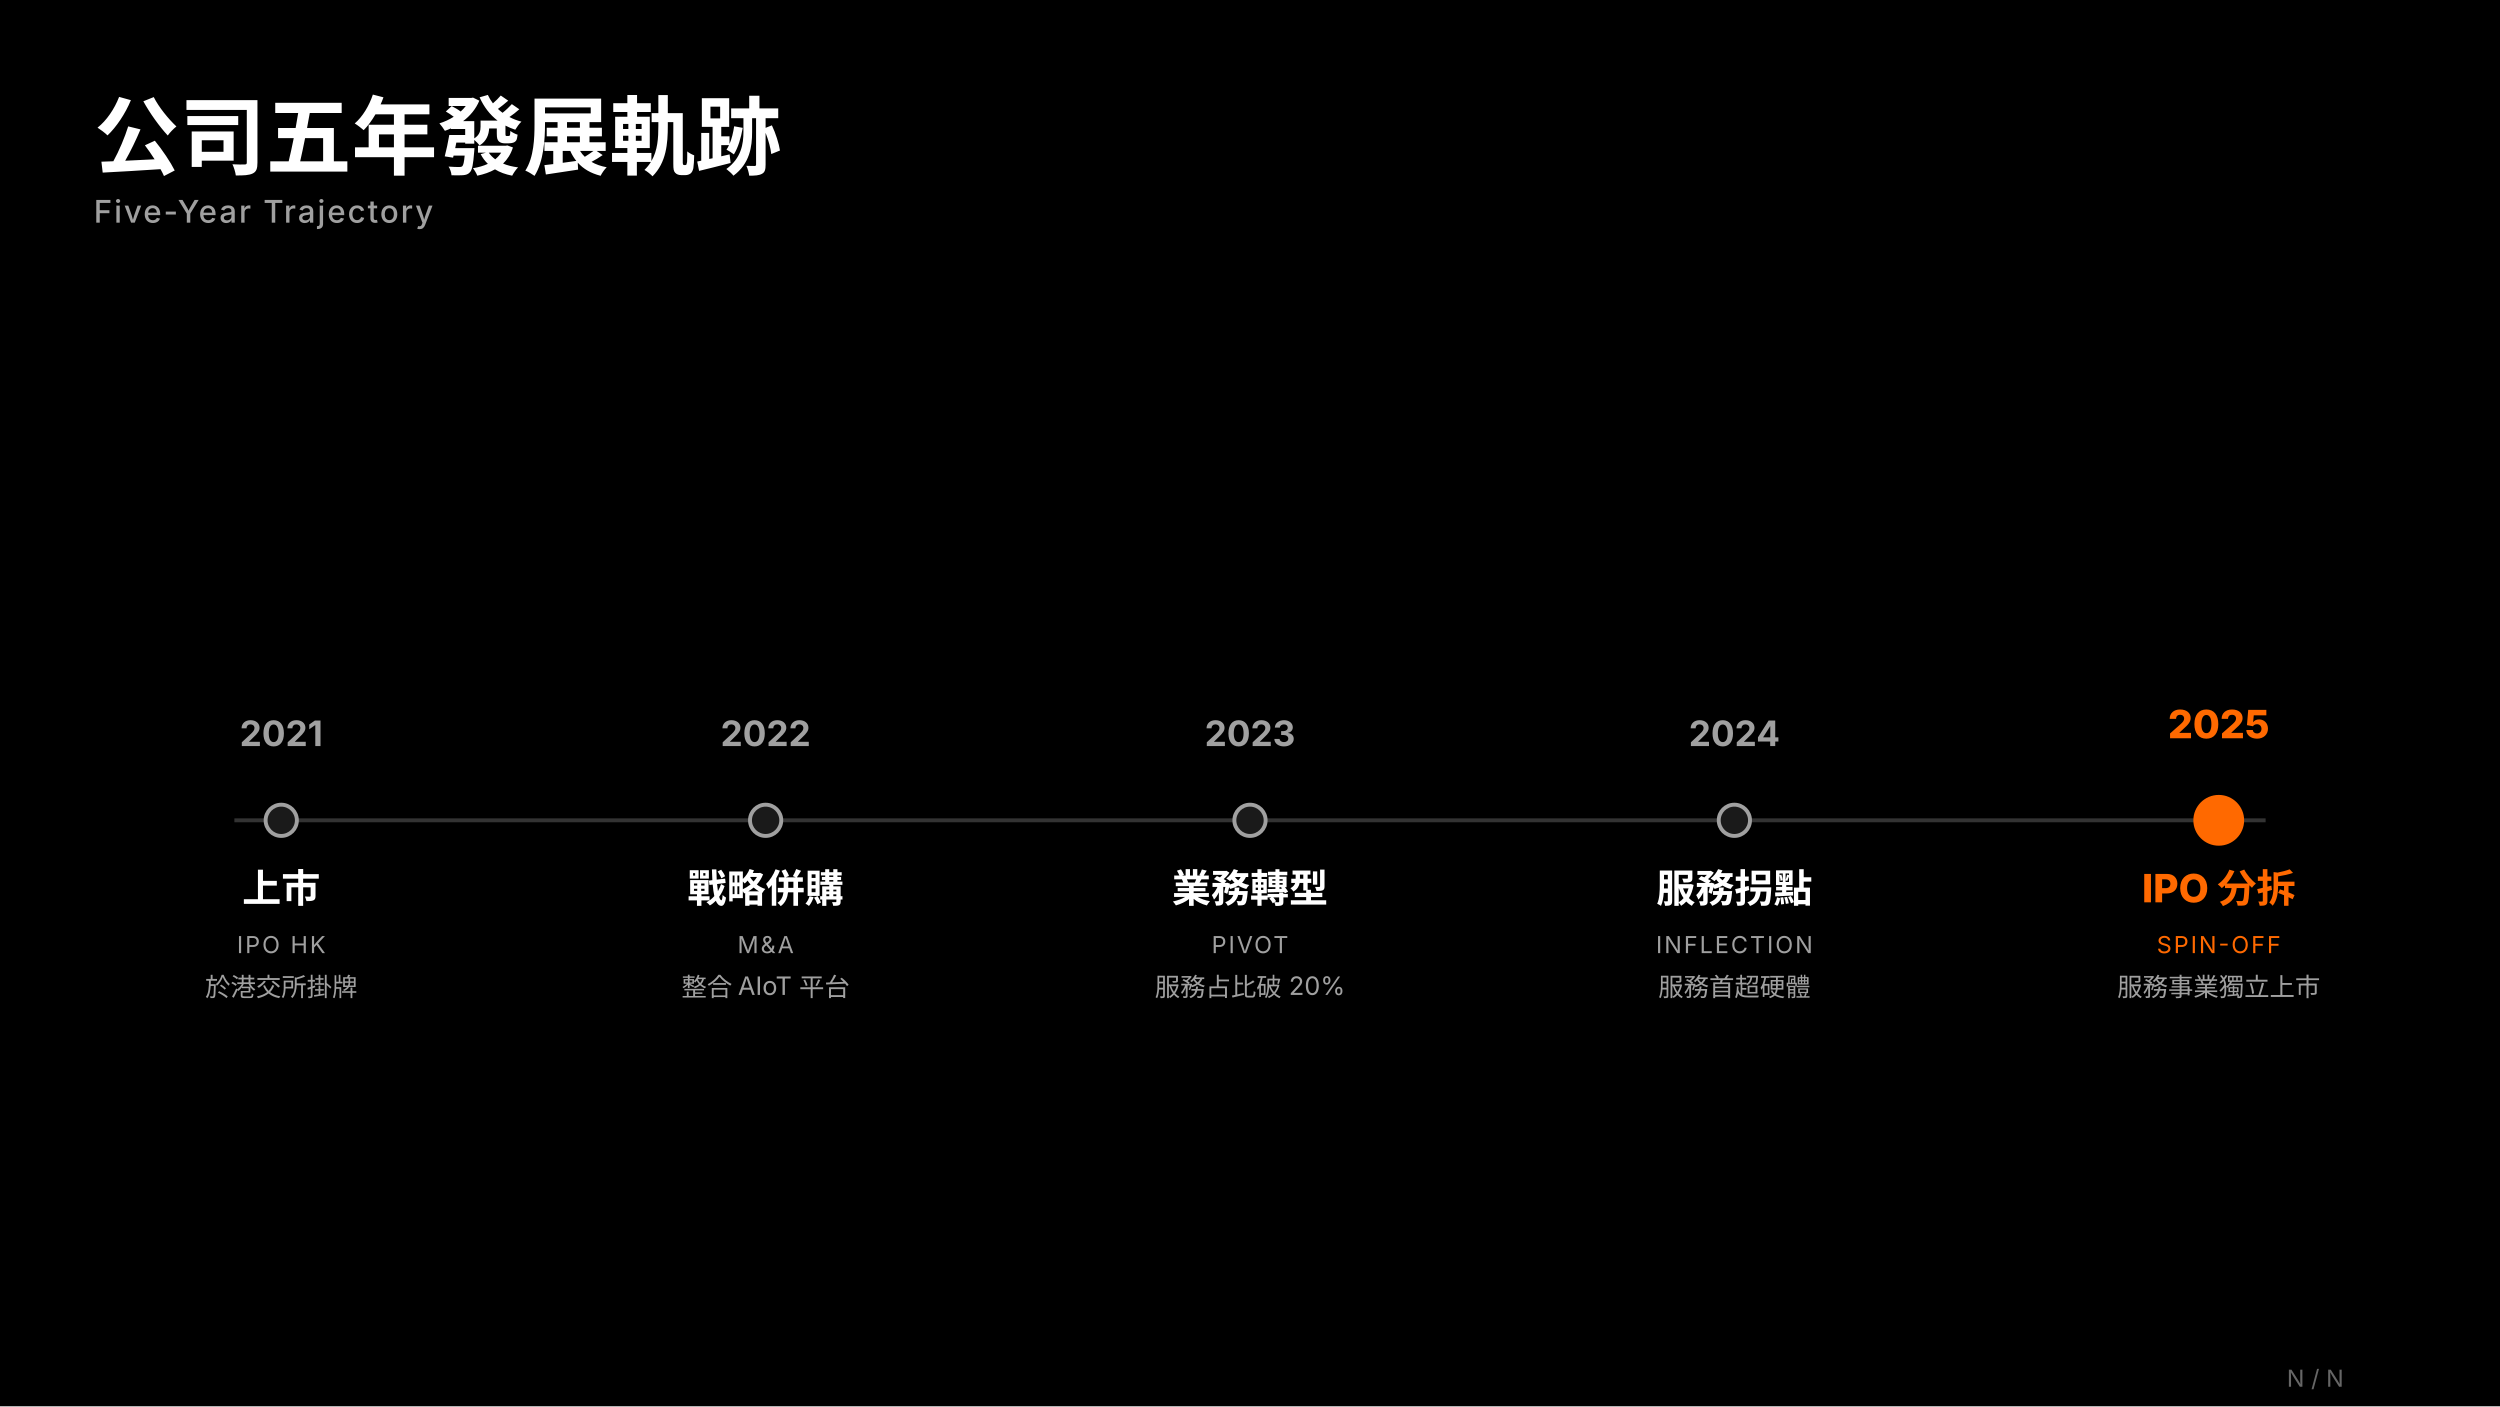
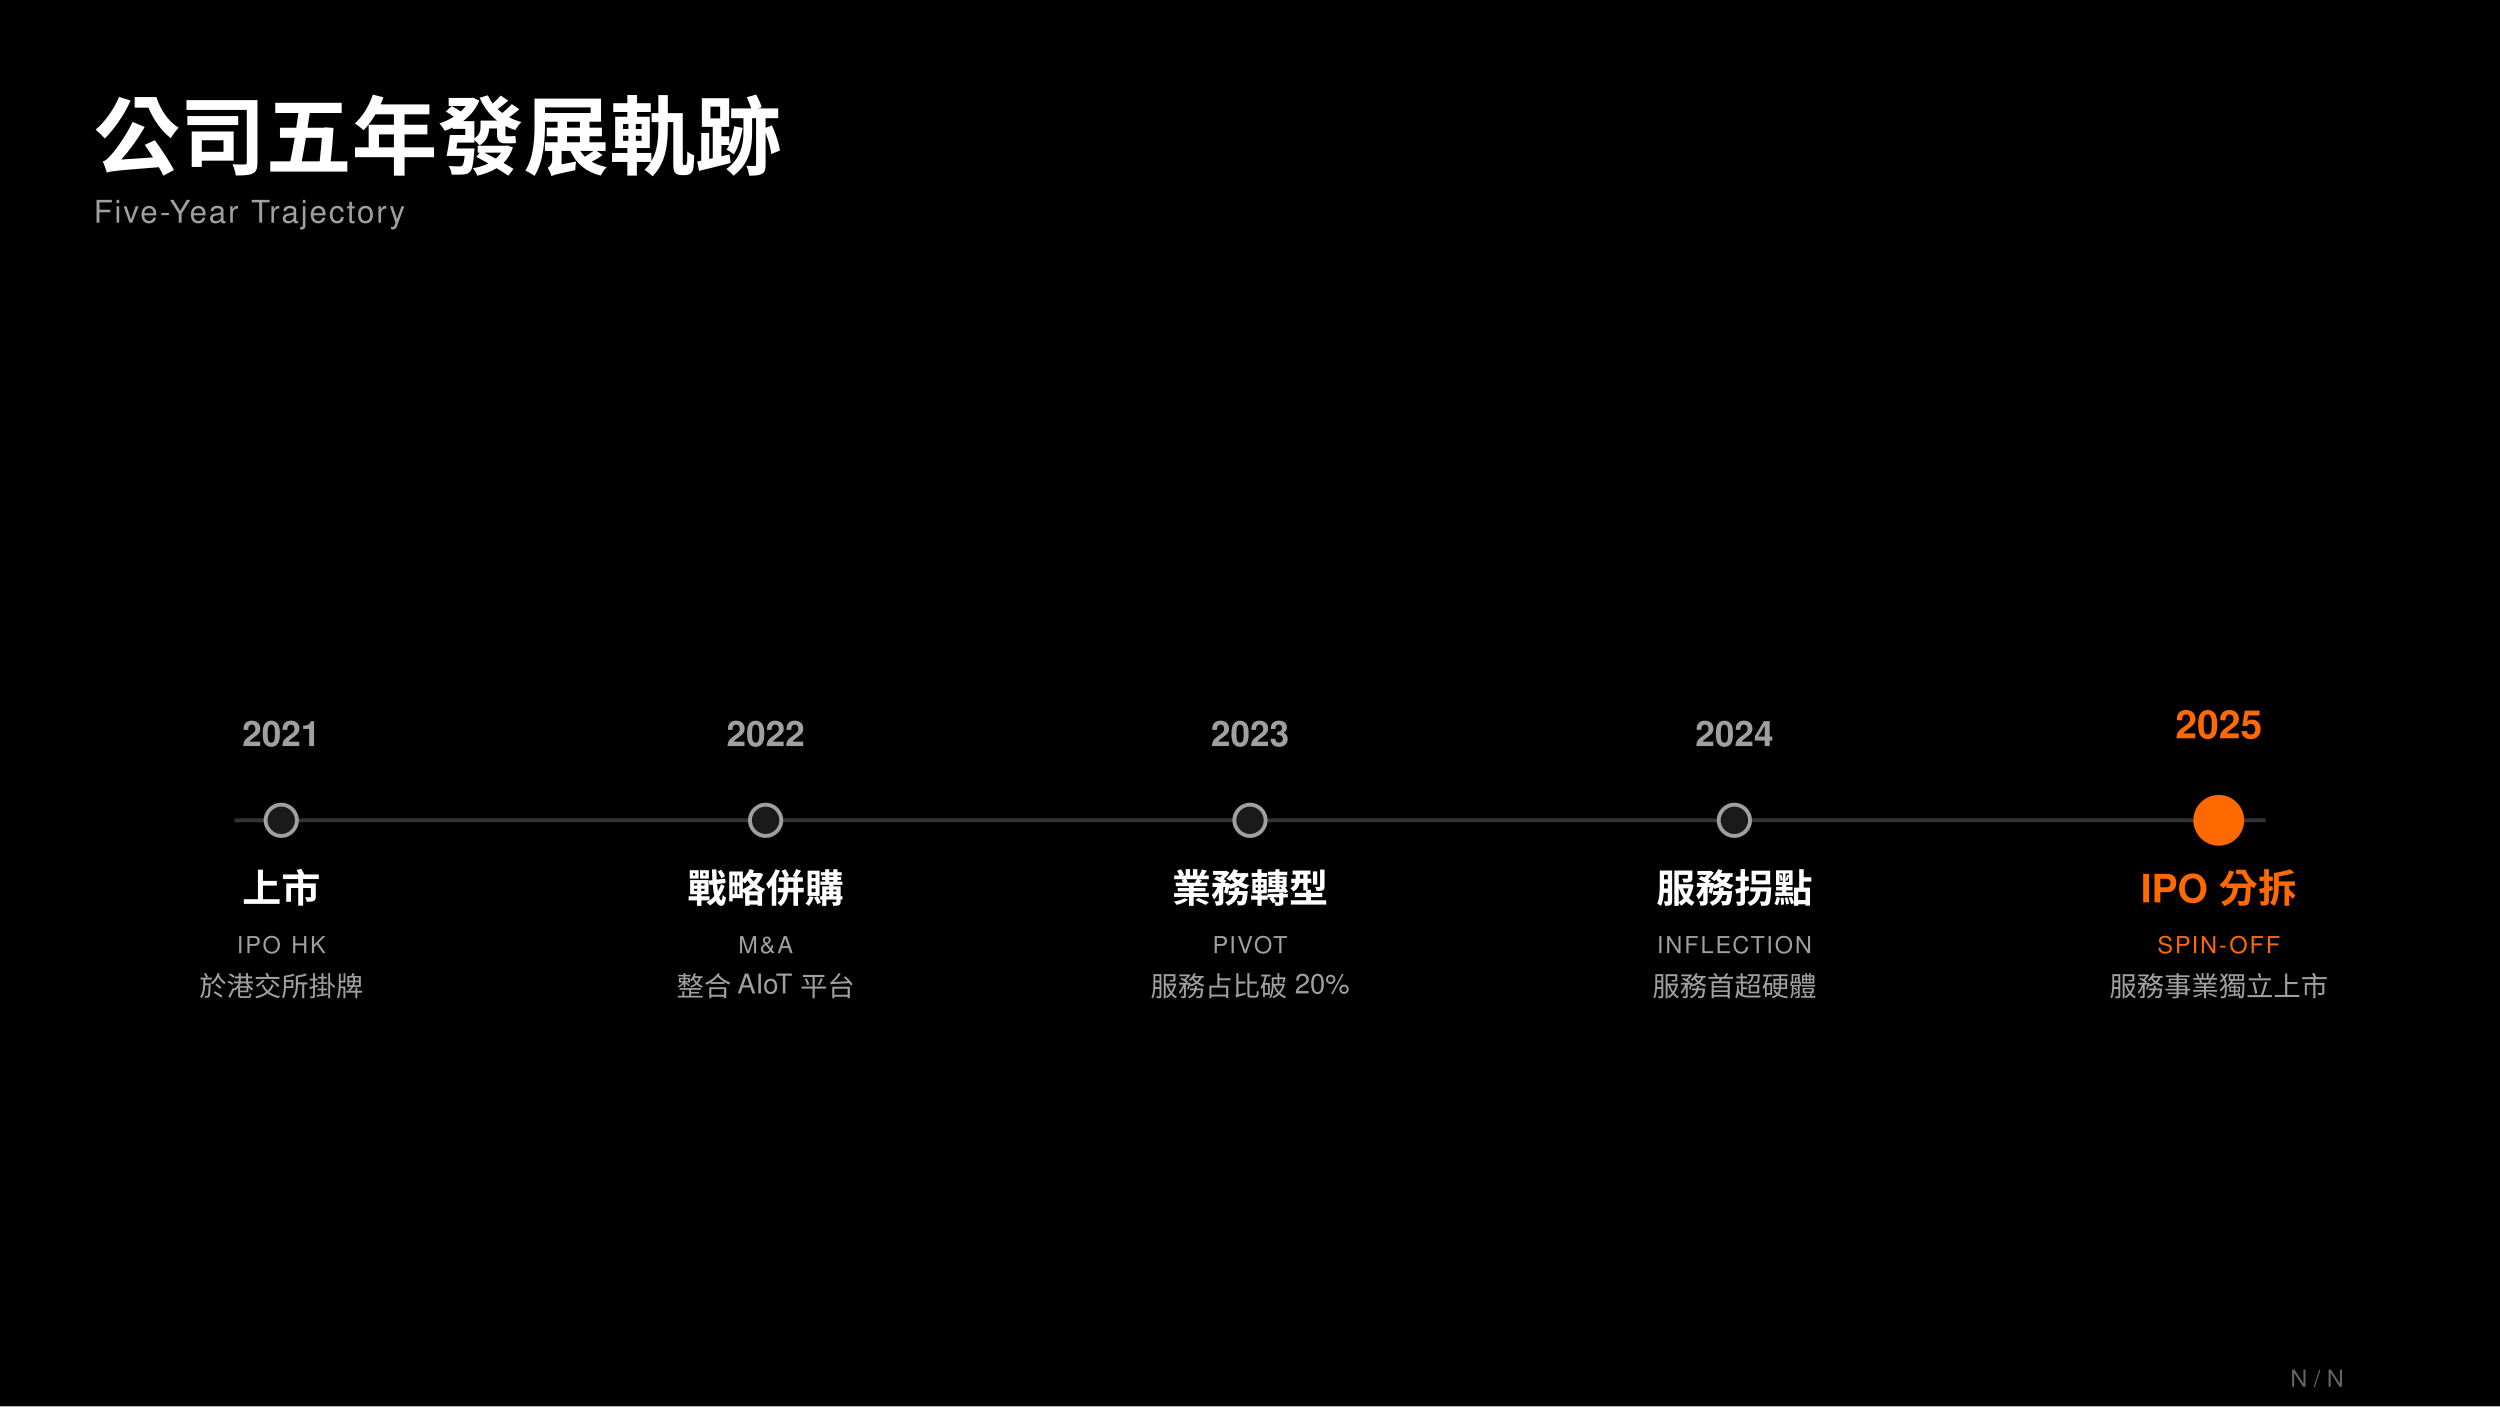
- <svg xmlns="http://www.w3.org/2000/svg" viewBox="0 0 1280 720" width="1280" height="720" font-family="'Noto Sans TC', 'PingFang TC', 'Microsoft JhengHei', Inter, system-ui, sans-serif">
+ <svg xmlns="http://www.w3.org/2000/svg" viewBox="0 0 1280 720" width="1280" height="720" font-family="Helvetica, 'Helvetica Neue', Arial, 'PingFang TC', 'Microsoft JhengHei', 'Hiragino Sans', 'Noto Sans CJK TC', 'Noto Sans TC', sans-serif">
  <rect width="1280" height="720" fill="#000000" />
  <text x="48" y="86" font-size="44" font-weight="800" fill="#FFFFFF">公司五年發展軌跡</text>
  <text x="48" y="114" font-size="16" font-weight="500" fill="#A0A0A0" letter-spacing="1">
    Five-Year Trajectory
  </text>
  <line x1="120" y1="420" x2="1160" y2="420" stroke="#333333" stroke-width="2" />
  <text x="144" y="382" font-size="18" font-weight="700" fill="#A0A0A0" text-anchor="middle">2021</text>
  <circle cx="144" cy="420" r="8" fill="#1A1A1A" stroke="#A0A0A0" stroke-width="2" />
  <text x="144" y="462" font-size="20" font-weight="800" fill="#FFFFFF" text-anchor="middle">上市</text>
  <text x="144" y="488" font-size="12" fill="#A0A0A0" text-anchor="middle" letter-spacing="1">IPO HK</text>
-   <text x="144" y="510" font-size="13" fill="#A0A0A0" text-anchor="middle">於港交所掛牌</text>
+   <text x="144" y="510" font-size="14" fill="#A0A0A0" text-anchor="middle">於港交所掛牌</text>
  <text x="392" y="382" font-size="18" font-weight="700" fill="#A0A0A0" text-anchor="middle">2022</text>
  <circle cx="392" cy="420" r="8" fill="#1A1A1A" stroke="#A0A0A0" stroke-width="2" />
  <text x="392" y="462" font-size="20" font-weight="800" fill="#FFFFFF" text-anchor="middle">戰略併購</text>
  <text x="392" y="488" font-size="12" fill="#A0A0A0" text-anchor="middle" letter-spacing="1">M&amp;A</text>
-   <text x="392" y="510" font-size="13" fill="#A0A0A0" text-anchor="middle">整合 AIoT 平台</text>
+   <text x="392" y="510" font-size="14" fill="#A0A0A0" text-anchor="middle">整合 AIoT 平台</text>
  <text x="640" y="382" font-size="18" font-weight="700" fill="#A0A0A0" text-anchor="middle">2023</text>
  <circle cx="640" cy="420" r="8" fill="#1A1A1A" stroke="#A0A0A0" stroke-width="2" />
  <text x="640" y="462" font-size="20" font-weight="800" fill="#FFFFFF" text-anchor="middle">業務轉型</text>
  <text x="640" y="488" font-size="12" fill="#A0A0A0" text-anchor="middle" letter-spacing="1">PIVOT</text>
-   <text x="640" y="510" font-size="13" fill="#A0A0A0" text-anchor="middle">服務占比破 20%</text>
+   <text x="640" y="510" font-size="14" fill="#A0A0A0" text-anchor="middle">服務占比破 20%</text>
  <text x="888" y="382" font-size="18" font-weight="700" fill="#A0A0A0" text-anchor="middle">2024</text>
  <circle cx="888" cy="420" r="8" fill="#1A1A1A" stroke="#A0A0A0" stroke-width="2" />
  <text x="888" y="462" font-size="20" font-weight="800" fill="#FFFFFF" text-anchor="middle">服務拐點</text>
  <text x="888" y="488" font-size="12" fill="#A0A0A0" text-anchor="middle" letter-spacing="1">INFLECTION</text>
-   <text x="888" y="510" font-size="13" fill="#A0A0A0" text-anchor="middle">服務首超硬體</text>
+   <text x="888" y="510" font-size="14" fill="#A0A0A0" text-anchor="middle">服務首超硬體</text>
  <text x="1136" y="378" font-size="20" font-weight="800" fill="#FF6900" text-anchor="middle">2025</text>
  <circle cx="1136" cy="420" r="12" fill="#FF6900" stroke="#FF6900" stroke-width="2" />
  <text x="1136" y="462" font-size="20" font-weight="800" fill="#FF6900" text-anchor="middle">IPO 分拆</text>
  <text x="1136" y="488" font-size="12" fill="#FF6900" text-anchor="middle" letter-spacing="1">SPIN-OFF</text>
-   <text x="1136" y="510" font-size="13" fill="#A0A0A0" text-anchor="middle">服務事業獨立上市</text>
+   <text x="1136" y="510" font-size="14" fill="#A0A0A0" text-anchor="middle">服務事業獨立上市</text>
  <text x="1200" y="710" font-size="12" fill="#666666" text-anchor="end">N / N</text>
</svg>
